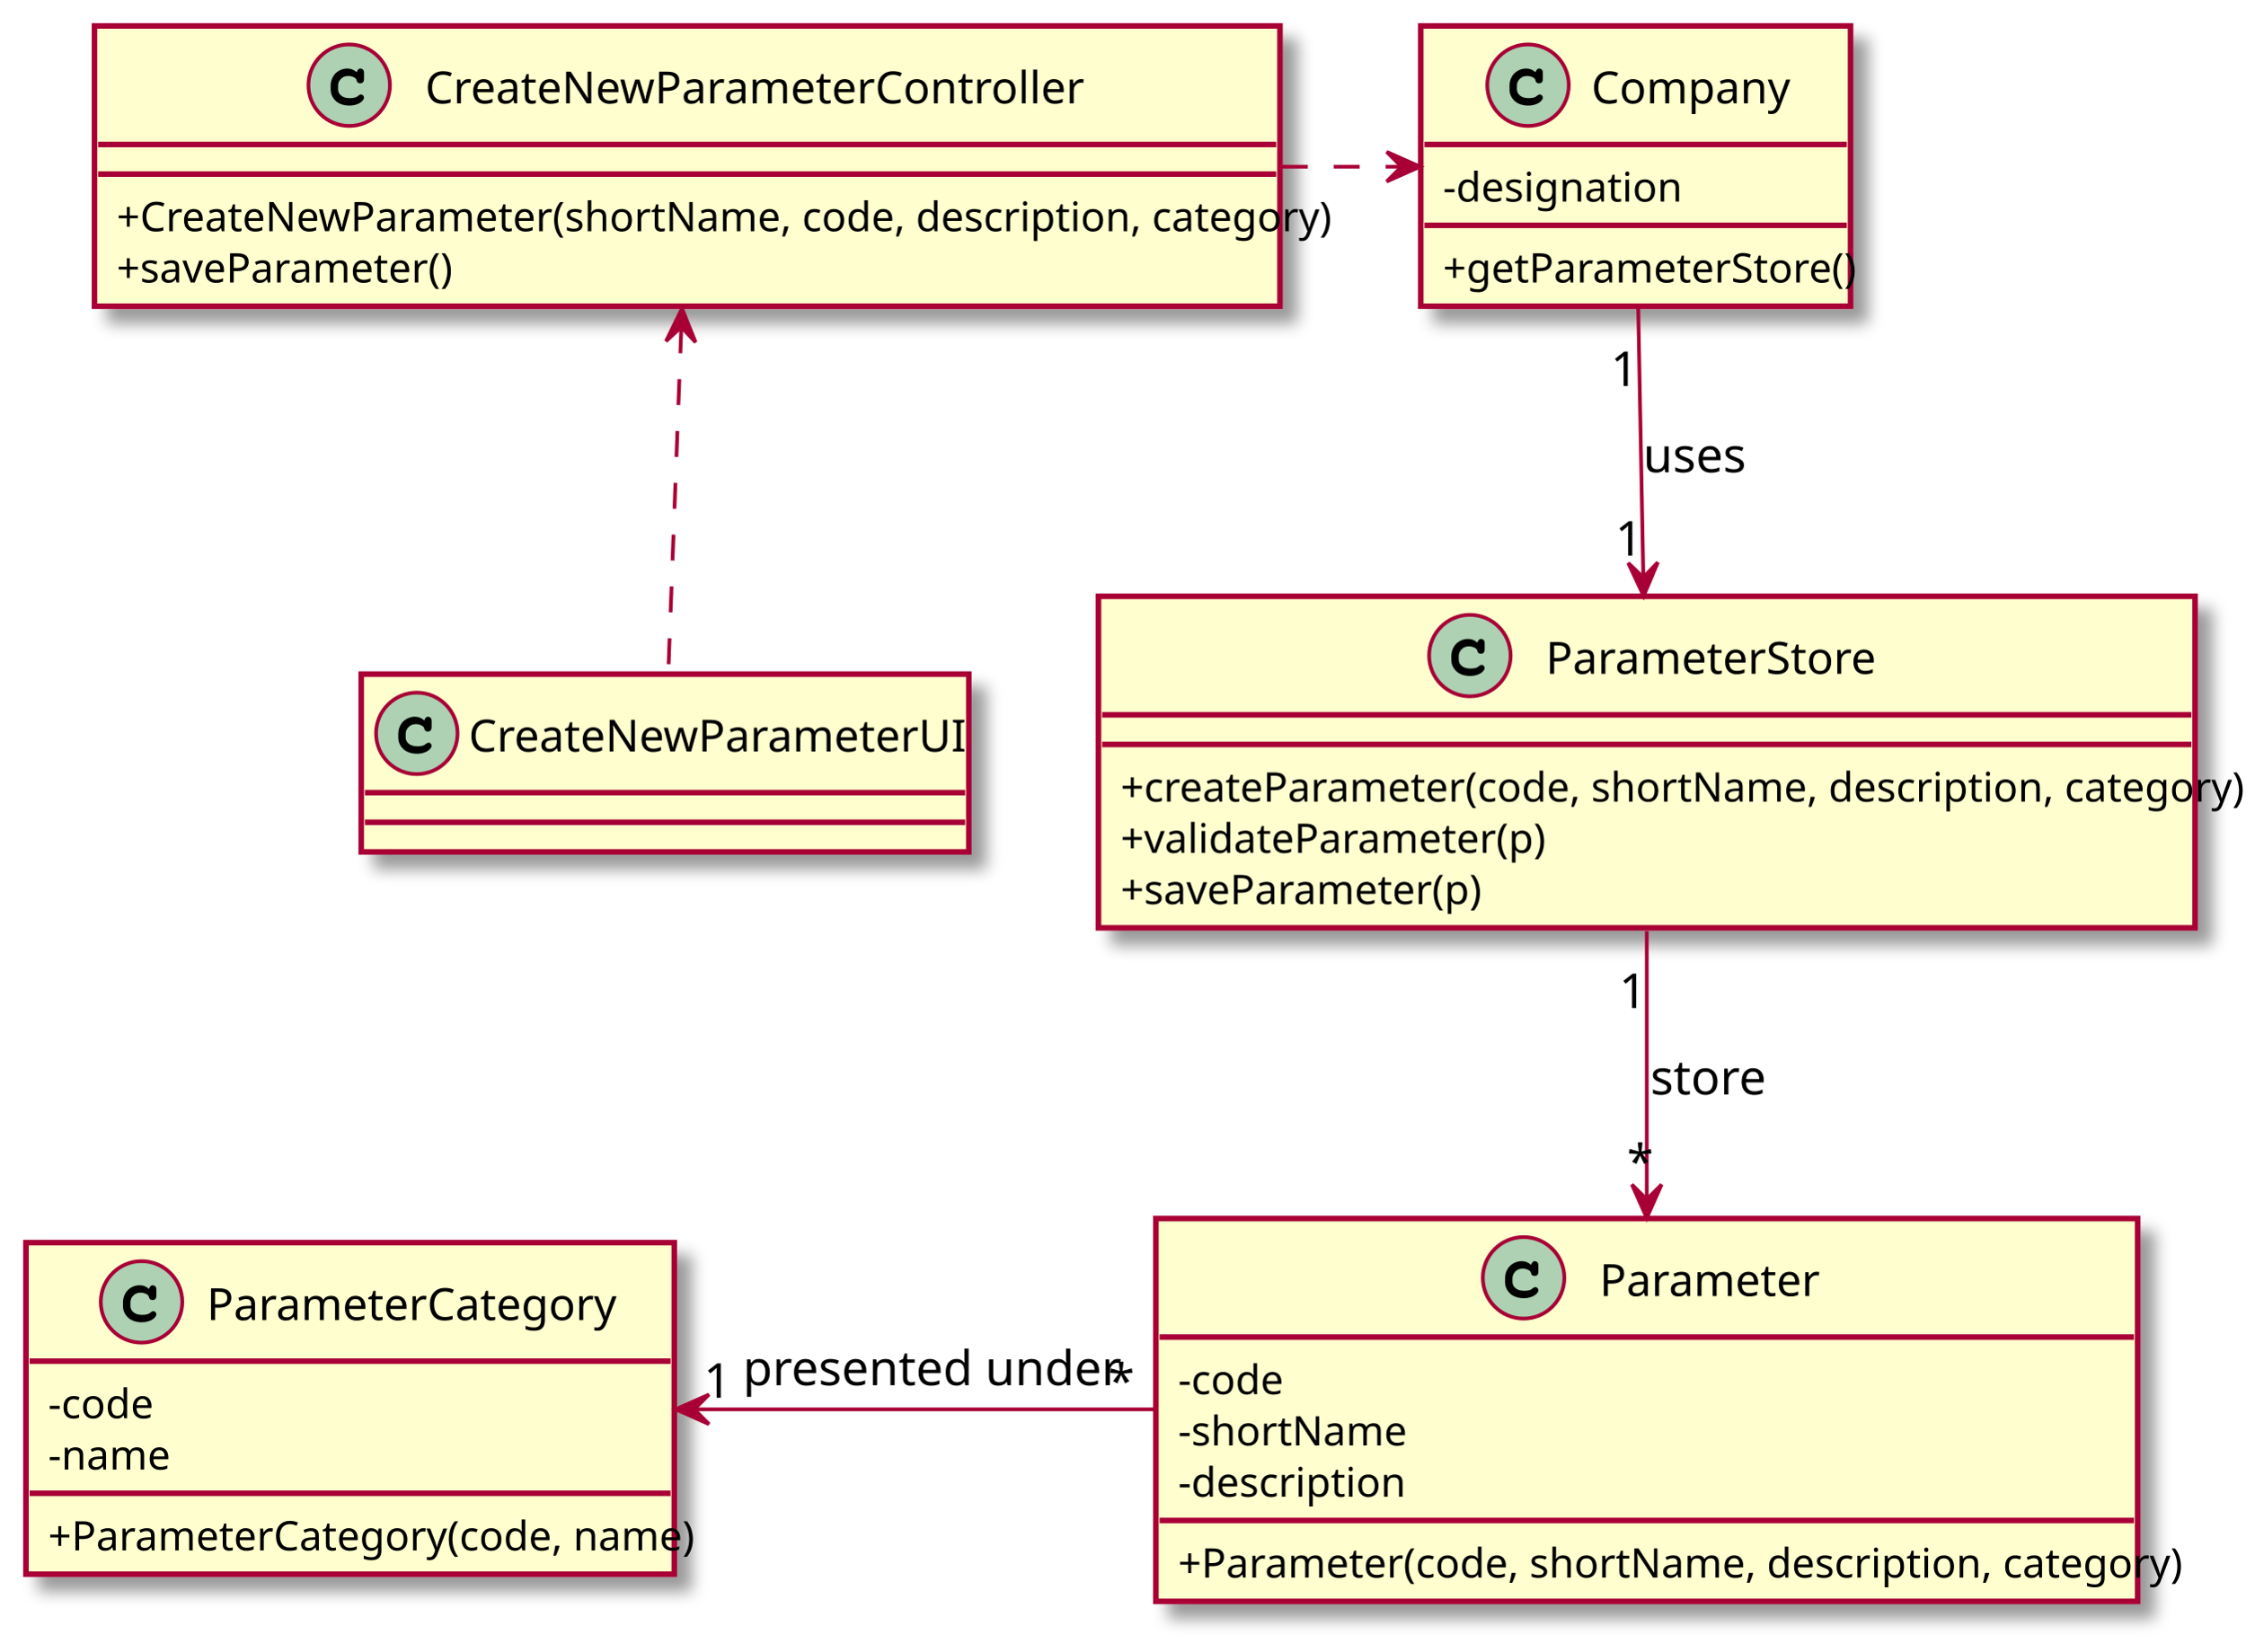
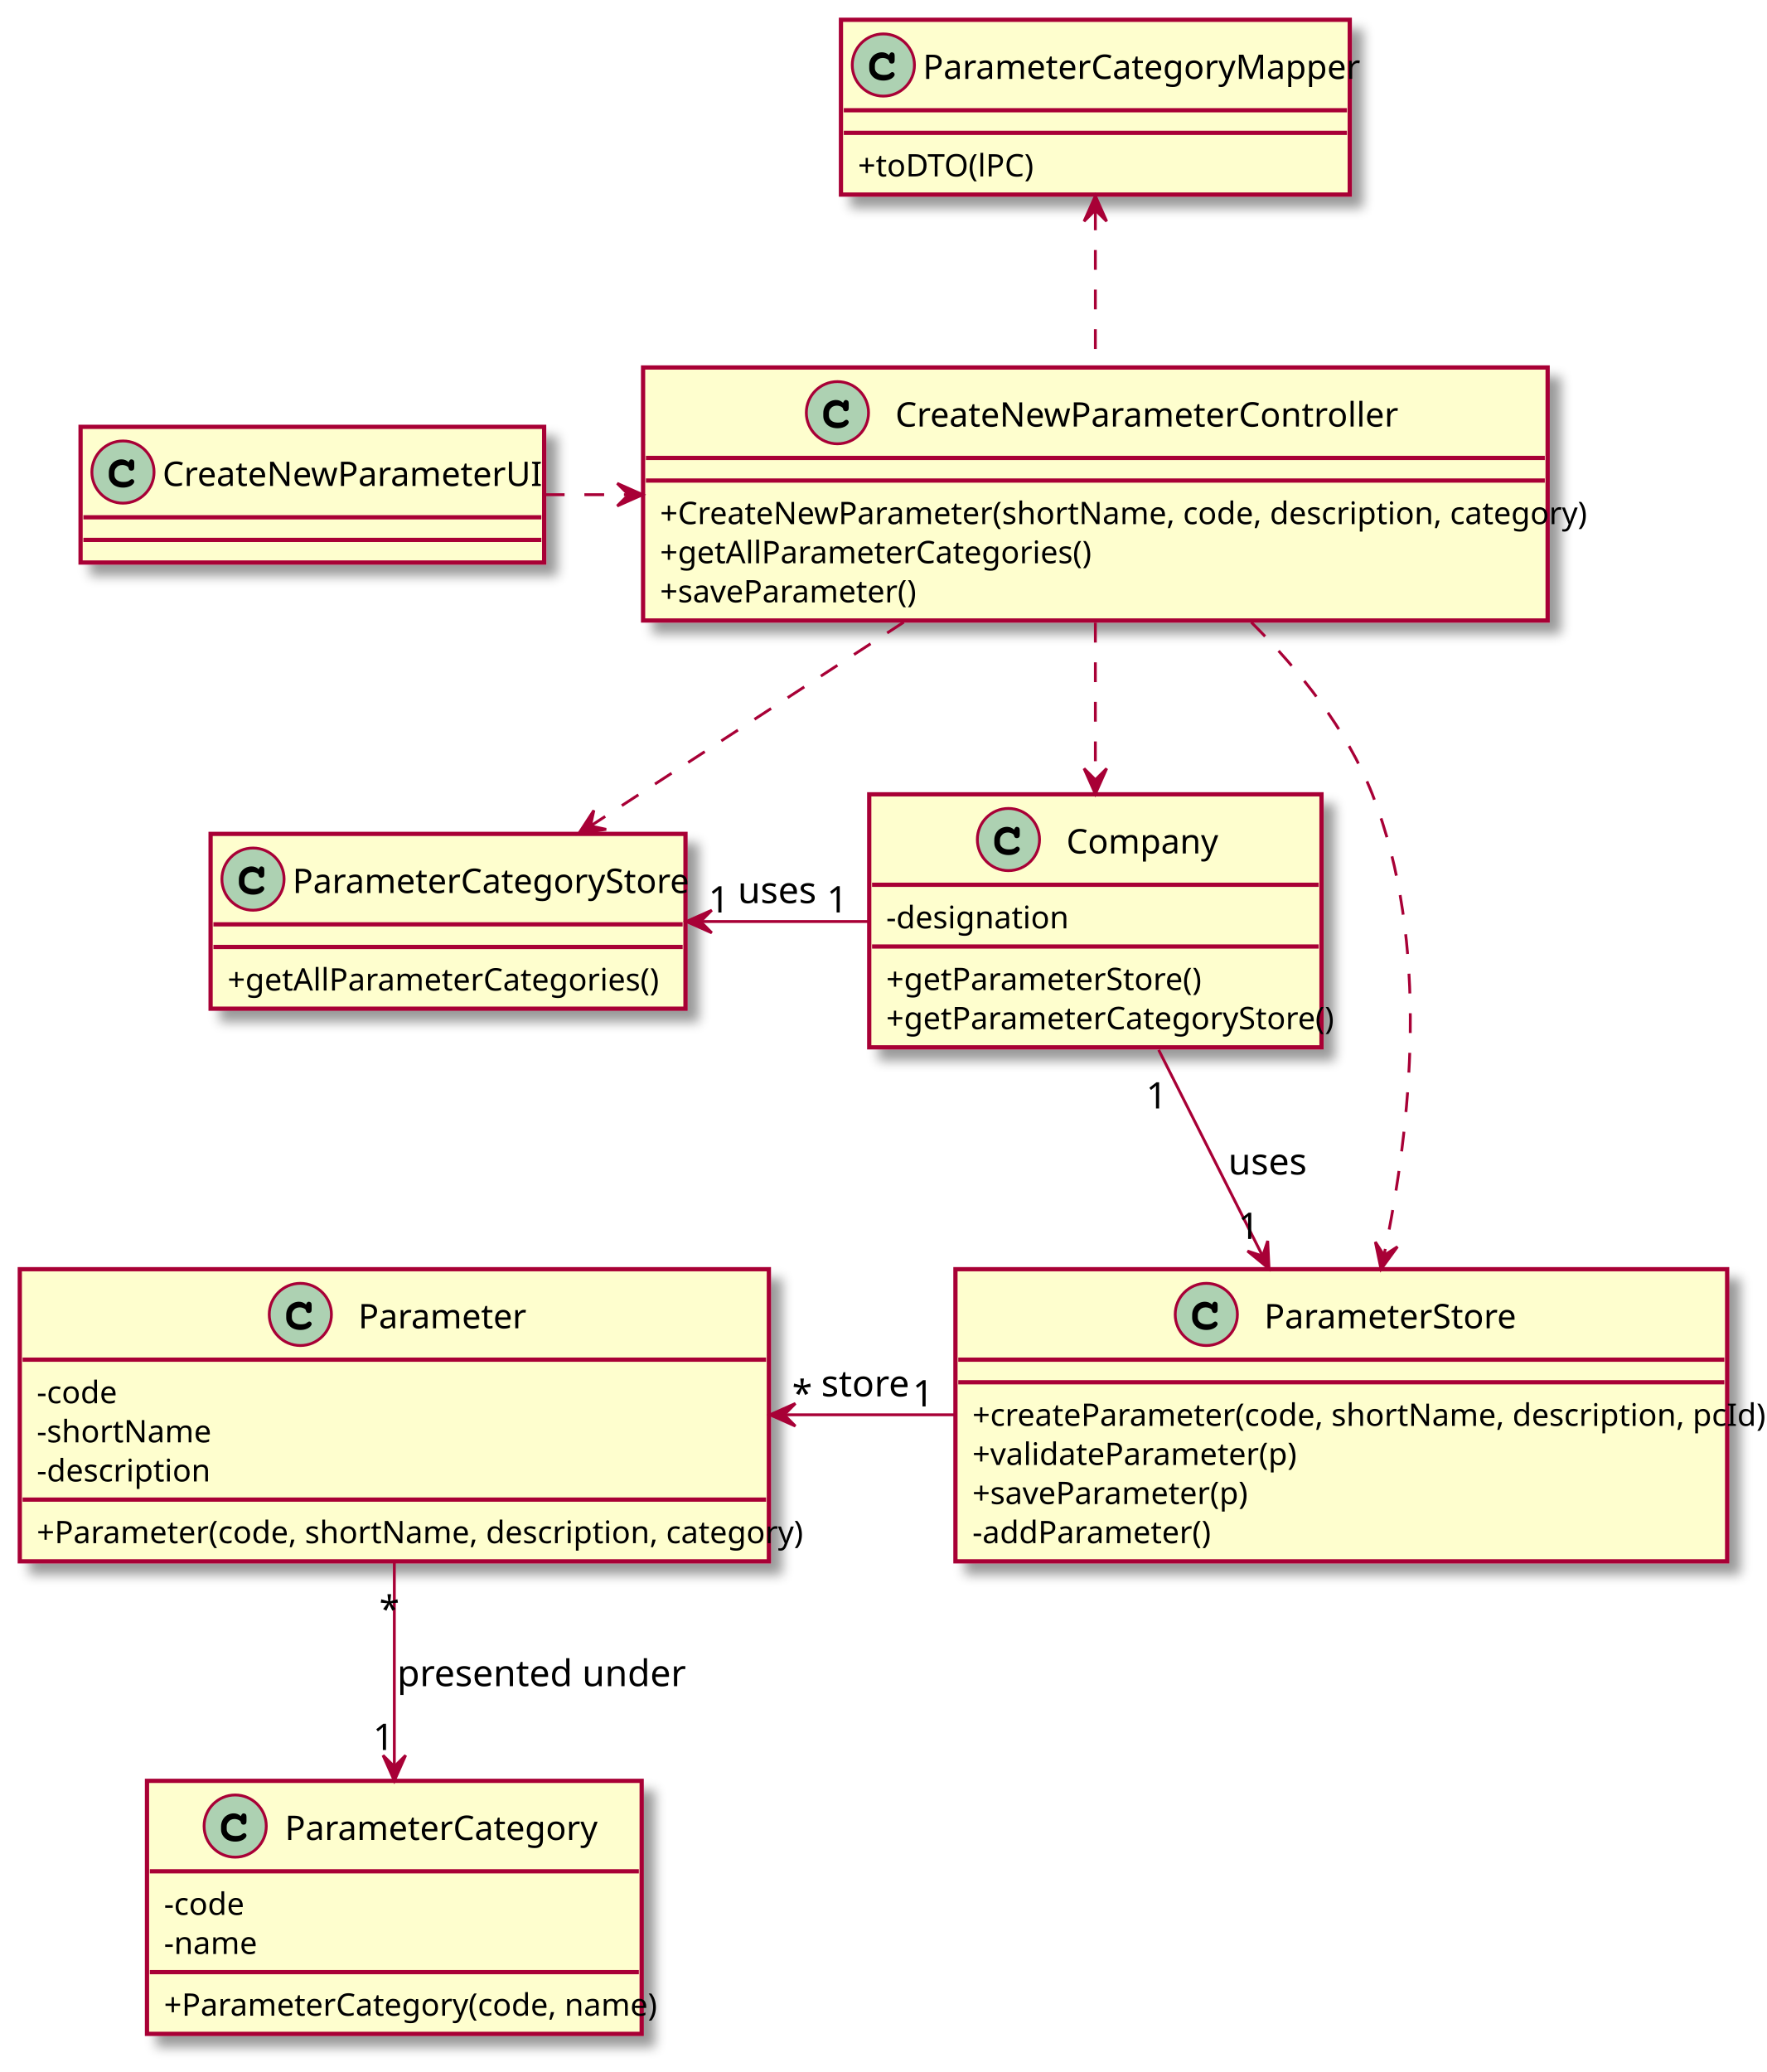
- <svg xmlns="http://www.w3.org/2000/svg" contentScriptType="application/ecmascript" contentStyleType="text/css" height="446px" preserveAspectRatio="none" style="width:606px;height:446px;" version="1.1" viewBox="0 0 606 446" width="606px" zoomAndPan="magnify">
+ <svg xmlns="http://www.w3.org/2000/svg" contentScriptType="application/ecmascript" contentStyleType="text/css" height="733px" preserveAspectRatio="none" style="width:625px;height:733px;" version="1.1" viewBox="0 0 625 733" width="625px" zoomAndPan="magnify">
  <defs>
-     <filter height="300%" id="f13oz19va8v4so" width="300%" x="-1" y="-1">
+     <filter height="300%" id="f19eiujgz22u4q" width="300%" x="-1" y="-1">
      <feGaussianBlur result="blurOut" stdDeviation="2.0" />
      <feColorMatrix in="blurOut" result="blurOut2" type="matrix" values="0 0 0 0 0 0 0 0 0 0 0 0 0 0 0 0 0 0 .4 0" />
      <feOffset dx="4.0" dy="4.0" in="blurOut2" result="blurOut3" />
      <feBlend in="SourceGraphic" in2="blurOut3" mode="normal" />
    </filter>
  </defs>
  <g>
-     <rect codeLine="3" fill="#FEFECE" filter="url(#f13oz19va8v4so)" height="48" id="CreateNewParameterUI" style="stroke:#A80036;stroke-width:1.5;" width="164" x="97.5" y="182" />
-     <ellipse cx="112.5" cy="198" fill="#ADD1B2" rx="11" ry="11" style="stroke:#A80036;stroke-width:1.0;" />
-     <path d="M114.5,194.5 Q114.703,194 114.938,193.75 Q115.172,193.5 115.438,193.5 Q115.906,193.5 116.203,193.781 Q116.5,194.062 116.5,194.719 L116.5,196.281 Q116.5,196.938 116.219,197.219 Q115.938,197.5 115.5,197.5 Q115.109,197.5 114.859,197.328 Q114.609,197.156 114.5,196.703 Q114.453,196.391 114.281,196.219 Q113.969,195.891 113.406,195.703 Q112.844,195.5 112.281,195.5 Q111.578,195.5 110.984,195.781 Q110.406,196.062 109.953,196.688 Q109.5,197.312 109.5,198.172 L109.5,199.094 Q109.5,200.125 110.344,200.812 Q111.188,201.5 112.688,201.5 Q113.578,201.5 114.203,201.297 Q114.562,201.188 114.969,200.828 Q115.234,200.625 115.375,200.562 Q115.516,200.5 115.688,200.5 Q116.016,200.5 116.25,200.766 Q116.5,201.016 116.5,201.375 Q116.5,201.719 116.156,202.125 Q115.656,202.719 114.859,203.047 Q113.812,203.5 112.531,203.5 Q111.031,203.5 109.828,202.906 Q108.859,202.438 108.172,201.422 Q107.5,200.406 107.5,199.203 L107.5,198.109 Q107.5,196.859 108.094,195.766 Q108.703,194.672 109.75,194.094 Q110.812,193.5 112,193.5 Q112.719,193.5 113.344,193.75 Q113.969,194 114.5,194.5 Z " fill="#000000" />
-     <text fill="#000000" font-family="sans-serif" font-size="12" lengthAdjust="spacing" textLength="132" x="126.5" y="202.91">CreateNewParameterUI</text>
-     <line style="stroke:#A80036;stroke-width:1.5;" x1="98.5" x2="260.5" y1="214" y2="214" />
-     <line style="stroke:#A80036;stroke-width:1.5;" x1="98.5" x2="260.5" y1="222" y2="222" />
-     <rect codeLine="6" fill="#FEFECE" filter="url(#f13oz19va8v4so)" height="75.672" id="CreateNewParameterController" style="stroke:#A80036;stroke-width:1.5;" width="320" x="25.5" y="7" />
-     <ellipse cx="94.25" cy="23" fill="#ADD1B2" rx="11" ry="11" style="stroke:#A80036;stroke-width:1.0;" />
-     <path d="M96.25,19.5 Q96.453,19 96.688,18.75 Q96.922,18.5 97.188,18.5 Q97.656,18.5 97.953,18.781 Q98.25,19.062 98.25,19.719 L98.25,21.281 Q98.25,21.938 97.969,22.219 Q97.688,22.5 97.25,22.5 Q96.859,22.5 96.609,22.328 Q96.359,22.156 96.25,21.703 Q96.203,21.391 96.031,21.219 Q95.719,20.891 95.156,20.703 Q94.594,20.5 94.031,20.5 Q93.328,20.5 92.734,20.781 Q92.156,21.062 91.703,21.688 Q91.25,22.312 91.25,23.172 L91.25,24.094 Q91.25,25.125 92.094,25.812 Q92.938,26.5 94.438,26.5 Q95.328,26.5 95.953,26.297 Q96.312,26.188 96.719,25.828 Q96.984,25.625 97.125,25.562 Q97.266,25.5 97.438,25.5 Q97.766,25.5 98,25.766 Q98.25,26.016 98.25,26.375 Q98.25,26.719 97.906,27.125 Q97.406,27.719 96.609,28.047 Q95.562,28.5 94.281,28.5 Q92.781,28.5 91.578,27.906 Q90.609,27.438 89.922,26.422 Q89.25,25.406 89.25,24.203 L89.25,23.109 Q89.25,21.859 89.844,20.766 Q90.453,19.672 91.5,19.094 Q92.562,18.5 93.75,18.5 Q94.469,18.5 95.094,18.75 Q95.719,19 96.25,19.5 Z " fill="#000000" />
-     <text fill="#000000" font-family="sans-serif" font-size="12" lengthAdjust="spacing" textLength="174" x="114.75" y="27.91">CreateNewParameterController</text>
-     <line style="stroke:#A80036;stroke-width:1.5;" x1="26.5" x2="344.5" y1="39" y2="39" />
-     <line style="stroke:#A80036;stroke-width:1.5;" x1="26.5" x2="344.5" y1="47" y2="47" />
-     <text fill="#000000" font-family="sans-serif" font-size="11" lengthAdjust="spacing" textLength="308" x="31.5" y="62.419">+CreateNewParameter(shortName, code, description, category)</text>
-     <text fill="#000000" font-family="sans-serif" font-size="11" lengthAdjust="spacing" textLength="87" x="31.5" y="76.255">+saveParameter()</text>
-     <rect codeLine="11" fill="#FEFECE" filter="url(#f13oz19va8v4so)" height="75.672" id="Company" style="stroke:#A80036;stroke-width:1.5;" width="116" x="383.5" y="7" />
-     <ellipse cx="412.45" cy="23" fill="#ADD1B2" rx="11" ry="11" style="stroke:#A80036;stroke-width:1.0;" />
-     <path d="M414.45,19.5 Q414.653,19 414.887,18.75 Q415.122,18.5 415.387,18.5 Q415.856,18.5 416.153,18.781 Q416.45,19.062 416.45,19.719 L416.45,21.281 Q416.45,21.938 416.169,22.219 Q415.887,22.5 415.45,22.5 Q415.059,22.5 414.809,22.328 Q414.559,22.156 414.45,21.703 Q414.403,21.391 414.231,21.219 Q413.919,20.891 413.356,20.703 Q412.794,20.5 412.231,20.5 Q411.528,20.5 410.934,20.781 Q410.356,21.062 409.903,21.688 Q409.45,22.312 409.45,23.172 L409.45,24.094 Q409.45,25.125 410.294,25.812 Q411.137,26.5 412.637,26.5 Q413.528,26.5 414.153,26.297 Q414.512,26.188 414.919,25.828 Q415.184,25.625 415.325,25.562 Q415.466,25.5 415.637,25.5 Q415.966,25.5 416.2,25.766 Q416.45,26.016 416.45,26.375 Q416.45,26.719 416.106,27.125 Q415.606,27.719 414.809,28.047 Q413.762,28.5 412.481,28.5 Q410.981,28.5 409.778,27.906 Q408.809,27.438 408.122,26.422 Q407.45,25.406 407.45,24.203 L407.45,23.109 Q407.45,21.859 408.044,20.766 Q408.653,19.672 409.7,19.094 Q410.762,18.5 411.95,18.5 Q412.669,18.5 413.294,18.75 Q413.919,19 414.45,19.5 Z " fill="#000000" />
-     <text fill="#000000" font-family="sans-serif" font-size="12" lengthAdjust="spacing" textLength="53" x="429.55" y="27.91">Company</text>
-     <line style="stroke:#A80036;stroke-width:1.5;" x1="384.5" x2="498.5" y1="39" y2="39" />
-     <text fill="#000000" font-family="sans-serif" font-size="11" lengthAdjust="spacing" textLength="59" x="389.5" y="54.419">-designation</text>
-     <line style="stroke:#A80036;stroke-width:1.5;" x1="384.5" x2="498.5" y1="60.836" y2="60.836" />
-     <text fill="#000000" font-family="sans-serif" font-size="11" lengthAdjust="spacing" textLength="104" x="389.5" y="76.255">+getParameterStore()</text>
-     <rect codeLine="16" fill="#FEFECE" filter="url(#f13oz19va8v4so)" height="103.344" id="Parameter" style="stroke:#A80036;stroke-width:1.5;" width="265" x="312" y="329" />
-     <ellipse cx="411.25" cy="345" fill="#ADD1B2" rx="11" ry="11" style="stroke:#A80036;stroke-width:1.0;" />
-     <path d="M413.25,341.5 Q413.453,341 413.688,340.75 Q413.922,340.5 414.188,340.5 Q414.656,340.5 414.953,340.781 Q415.25,341.062 415.25,341.719 L415.25,343.281 Q415.25,343.938 414.969,344.219 Q414.688,344.5 414.25,344.5 Q413.859,344.5 413.609,344.328 Q413.359,344.156 413.25,343.703 Q413.203,343.391 413.031,343.219 Q412.719,342.891 412.156,342.703 Q411.594,342.5 411.031,342.5 Q410.328,342.5 409.734,342.781 Q409.156,343.062 408.703,343.688 Q408.25,344.312 408.25,345.172 L408.25,346.094 Q408.25,347.125 409.094,347.812 Q409.938,348.5 411.438,348.5 Q412.328,348.5 412.953,348.297 Q413.312,348.188 413.719,347.828 Q413.984,347.625 414.125,347.562 Q414.266,347.5 414.438,347.5 Q414.766,347.5 415,347.766 Q415.25,348.016 415.25,348.375 Q415.25,348.719 414.906,349.125 Q414.406,349.719 413.609,350.047 Q412.562,350.5 411.281,350.5 Q409.781,350.5 408.578,349.906 Q407.609,349.438 406.922,348.422 Q406.25,347.406 406.25,346.203 L406.25,345.109 Q406.25,343.859 406.844,342.766 Q407.453,341.672 408.5,341.094 Q409.562,340.5 410.75,340.5 Q411.469,340.5 412.094,340.75 Q412.719,341 413.25,341.5 Z " fill="#000000" />
-     <text fill="#000000" font-family="sans-serif" font-size="12" lengthAdjust="spacing" textLength="58" x="431.75" y="349.91">Parameter</text>
-     <line style="stroke:#A80036;stroke-width:1.5;" x1="313" x2="576" y1="361" y2="361" />
-     <text fill="#000000" font-family="sans-serif" font-size="11" lengthAdjust="spacing" textLength="28" x="318" y="376.419">-code</text>
-     <text fill="#000000" font-family="sans-serif" font-size="11" lengthAdjust="spacing" textLength="56" x="318" y="390.255">-shortName</text>
-     <text fill="#000000" font-family="sans-serif" font-size="11" lengthAdjust="spacing" textLength="57" x="318" y="404.091">-description</text>
-     <line style="stroke:#A80036;stroke-width:1.5;" x1="313" x2="576" y1="410.508" y2="410.508" />
-     <text fill="#000000" font-family="sans-serif" font-size="11" lengthAdjust="spacing" textLength="253" x="318" y="425.927">+Parameter(code, shortName, description, category)</text>
-     <rect codeLine="23" fill="#FEFECE" filter="url(#f13oz19va8v4so)" height="89.508" id="ParameterStore" style="stroke:#A80036;stroke-width:1.5;" width="296" x="296.5" y="161" />
-     <ellipse cx="396.75" cy="177" fill="#ADD1B2" rx="11" ry="11" style="stroke:#A80036;stroke-width:1.0;" />
-     <path d="M398.75,173.5 Q398.953,173 399.188,172.75 Q399.422,172.5 399.688,172.5 Q400.156,172.5 400.453,172.781 Q400.75,173.062 400.75,173.719 L400.75,175.281 Q400.75,175.938 400.469,176.219 Q400.188,176.5 399.75,176.5 Q399.359,176.5 399.109,176.328 Q398.859,176.156 398.75,175.703 Q398.703,175.391 398.531,175.219 Q398.219,174.891 397.656,174.703 Q397.094,174.5 396.531,174.5 Q395.828,174.5 395.234,174.781 Q394.656,175.062 394.203,175.688 Q393.75,176.312 393.75,177.172 L393.75,178.094 Q393.75,179.125 394.594,179.812 Q395.438,180.5 396.938,180.5 Q397.828,180.5 398.453,180.297 Q398.812,180.188 399.219,179.828 Q399.484,179.625 399.625,179.562 Q399.766,179.5 399.938,179.5 Q400.266,179.5 400.5,179.766 Q400.75,180.016 400.75,180.375 Q400.75,180.719 400.406,181.125 Q399.906,181.719 399.109,182.047 Q398.062,182.5 396.781,182.5 Q395.281,182.5 394.078,181.906 Q393.109,181.438 392.422,180.422 Q391.75,179.406 391.75,178.203 L391.75,177.109 Q391.75,175.859 392.344,174.766 Q392.953,173.672 394,173.094 Q395.062,172.5 396.25,172.5 Q396.969,172.5 397.594,172.75 Q398.219,173 398.75,173.5 Z " fill="#000000" />
-     <text fill="#000000" font-family="sans-serif" font-size="12" lengthAdjust="spacing" textLength="87" x="417.25" y="181.91">ParameterStore</text>
-     <line style="stroke:#A80036;stroke-width:1.5;" x1="297.5" x2="591.5" y1="193" y2="193" />
-     <line style="stroke:#A80036;stroke-width:1.5;" x1="297.5" x2="591.5" y1="201" y2="201" />
-     <text fill="#000000" font-family="sans-serif" font-size="11" lengthAdjust="spacing" textLength="284" x="302.5" y="216.419">+createParameter(code, shortName, description, category)</text>
-     <text fill="#000000" font-family="sans-serif" font-size="11" lengthAdjust="spacing" textLength="106" x="302.5" y="230.255">+validateParameter(p)</text>
-     <text fill="#000000" font-family="sans-serif" font-size="11" lengthAdjust="spacing" textLength="93" x="302.5" y="244.091">+saveParameter(p)</text>
-     <rect codeLine="29" fill="#FEFECE" filter="url(#f13oz19va8v4so)" height="89.508" id="ParameterCategory" style="stroke:#A80036;stroke-width:1.5;" width="175" x="7" y="335.5" />
-     <ellipse cx="38.2" cy="351.5" fill="#ADD1B2" rx="11" ry="11" style="stroke:#A80036;stroke-width:1.0;" />
-     <path d="M40.2,348 Q40.403,347.5 40.638,347.25 Q40.872,347 41.138,347 Q41.606,347 41.903,347.281 Q42.2,347.562 42.2,348.219 L42.2,349.781 Q42.2,350.438 41.919,350.719 Q41.638,351 41.2,351 Q40.809,351 40.559,350.828 Q40.309,350.656 40.2,350.203 Q40.153,349.891 39.981,349.719 Q39.669,349.391 39.106,349.203 Q38.544,349 37.981,349 Q37.278,349 36.684,349.281 Q36.106,349.562 35.653,350.188 Q35.2,350.812 35.2,351.672 L35.2,352.594 Q35.2,353.625 36.044,354.312 Q36.888,355 38.388,355 Q39.278,355 39.903,354.797 Q40.263,354.688 40.669,354.328 Q40.934,354.125 41.075,354.062 Q41.216,354 41.388,354 Q41.716,354 41.95,354.266 Q42.2,354.516 42.2,354.875 Q42.2,355.219 41.856,355.625 Q41.356,356.219 40.559,356.547 Q39.513,357 38.231,357 Q36.731,357 35.528,356.406 Q34.559,355.938 33.872,354.922 Q33.2,353.906 33.2,352.703 L33.2,351.609 Q33.2,350.359 33.794,349.266 Q34.403,348.172 35.45,347.594 Q36.513,347 37.7,347 Q38.419,347 39.044,347.25 Q39.669,347.5 40.2,348 Z " fill="#000000" />
-     <text fill="#000000" font-family="sans-serif" font-size="12" lengthAdjust="spacing" textLength="107" x="55.8" y="356.41">ParameterCategory</text>
-     <line style="stroke:#A80036;stroke-width:1.5;" x1="8" x2="181" y1="367.5" y2="367.5" />
-     <text fill="#000000" font-family="sans-serif" font-size="11" lengthAdjust="spacing" textLength="28" x="13" y="382.919">-code</text>
-     <text fill="#000000" font-family="sans-serif" font-size="11" lengthAdjust="spacing" textLength="30" x="13" y="396.755">-name</text>
-     <line style="stroke:#A80036;stroke-width:1.5;" x1="8" x2="181" y1="403.172" y2="403.172" />
-     <text fill="#000000" font-family="sans-serif" font-size="11" lengthAdjust="spacing" textLength="163" x="13" y="418.591">+ParameterCategory(code, name)</text>
-     <path codeLine="35" d="M183.9,88.38 C182.77,118.31 181.3,157.3 180.38,181.74 " fill="none" id="CreateNewParameterController-backto-CreateNewParameterUI" style="stroke:#A80036;stroke-width:1.0;stroke-dasharray:7.0,7.0;" />
-     <polygon fill="#A80036" points="184.09,83.28,179.758,92.125,183.904,88.276,187.752,92.423,184.09,83.28" style="stroke:#A80036;stroke-width:1.0;" />
-     <path codeLine="36" d="M346,45 C356.69,45 367.37,45 378.06,45 " fill="none" id="CreateNewParameterController-to-Company" style="stroke:#A80036;stroke-width:1.0;stroke-dasharray:7.0,7.0;" />
-     <polygon fill="#A80036" points="383.3,45,374.3,41,378.3,45,374.3,49,383.3,45" style="stroke:#A80036;stroke-width:1.0;" />
-     <path codeLine="37" d="M442.2,83.28 C442.61,104.87 443.13,132.31 443.57,155.67 " fill="none" id="Company-to-ParameterStore" style="stroke:#A80036;stroke-width:1.0;" />
-     <polygon fill="#A80036" points="443.67,160.9,447.489,151.822,443.57,155.901,439.491,151.982,443.67,160.9" style="stroke:#A80036;stroke-width:1.0;" />
-     <text fill="#000000" font-family="sans-serif" font-size="13" lengthAdjust="spacing" textLength="28" x="443.5" y="127.495">uses</text>
-     <text fill="#000000" font-family="sans-serif" font-size="13" lengthAdjust="spacing" textLength="7" x="434.754" y="104.205">1</text>
-     <text fill="#000000" font-family="sans-serif" font-size="13" lengthAdjust="spacing" textLength="7" x="435.98" y="150">1</text>
-     <path codeLine="38" d="M444.5,251.42 C444.5,273.42 444.5,300.2 444.5,323.58 " fill="none" id="ParameterStore-to-Parameter" style="stroke:#A80036;stroke-width:1.0;" />
-     <polygon fill="#A80036" points="444.5,328.82,448.5,319.82,444.5,323.82,440.5,319.82,444.5,328.82" style="stroke:#A80036;stroke-width:1.0;" />
-     <text fill="#000000" font-family="sans-serif" font-size="13" lengthAdjust="spacing" textLength="29" x="445.5" y="295.495">store</text>
-     <text fill="#000000" font-family="sans-serif" font-size="13" lengthAdjust="spacing" textLength="7" x="437.03" y="272.15">1</text>
-     <text fill="#000000" font-family="sans-serif" font-size="13" lengthAdjust="spacing" textLength="5" x="439.164" y="318.296">*</text>
-     <path codeLine="39" d="M187.46,380.5 C225.58,380.5 270.42,380.5 311.88,380.5 " fill="none" id="ParameterCategory-backto-Parameter" style="stroke:#A80036;stroke-width:1.0;" />
-     <polygon fill="#A80036" points="182.37,380.5,191.37,384.5,187.37,380.5,191.37,376.5,182.37,380.5" style="stroke:#A80036;stroke-width:1.0;" />
-     <text fill="#000000" font-family="sans-serif" font-size="13" lengthAdjust="spacing" textLength="93" x="200.5" y="373.995">presented under</text>
-     <text fill="#000000" font-family="sans-serif" font-size="13" lengthAdjust="spacing" textLength="7" x="189.937" y="377.368">1</text>
-     <text fill="#000000" font-family="sans-serif" font-size="13" lengthAdjust="spacing" textLength="5" x="299.068" y="377.533">*</text>
+     <rect codeLine="3" fill="#FEFECE" filter="url(#f19eiujgz22u4q)" height="48" id="CreateNewParameterUI" style="stroke:#A80036;stroke-width:1.5;" width="164" x="28.5" y="151" />
+     <ellipse cx="43.5" cy="167" fill="#ADD1B2" rx="11" ry="11" style="stroke:#A80036;stroke-width:1.0;" />
+     <path d="M45.5,163.5 Q45.703,163 45.938,162.75 Q46.172,162.5 46.438,162.5 Q46.906,162.5 47.203,162.781 Q47.5,163.062 47.5,163.719 L47.5,165.281 Q47.5,165.938 47.219,166.219 Q46.938,166.5 46.5,166.5 Q46.109,166.5 45.859,166.328 Q45.609,166.156 45.5,165.703 Q45.453,165.391 45.281,165.219 Q44.969,164.891 44.406,164.703 Q43.844,164.5 43.281,164.5 Q42.578,164.5 41.984,164.781 Q41.406,165.062 40.953,165.688 Q40.5,166.312 40.5,167.172 L40.5,168.094 Q40.5,169.125 41.344,169.812 Q42.188,170.5 43.688,170.5 Q44.578,170.5 45.203,170.297 Q45.562,170.188 45.969,169.828 Q46.234,169.625 46.375,169.562 Q46.516,169.5 46.688,169.5 Q47.016,169.5 47.25,169.766 Q47.5,170.016 47.5,170.375 Q47.5,170.719 47.156,171.125 Q46.656,171.719 45.859,172.047 Q44.812,172.5 43.531,172.5 Q42.031,172.5 40.828,171.906 Q39.859,171.438 39.172,170.422 Q38.5,169.406 38.5,168.203 L38.5,167.109 Q38.5,165.859 39.094,164.766 Q39.703,163.672 40.75,163.094 Q41.812,162.5 43,162.5 Q43.719,162.5 44.344,162.75 Q44.969,163 45.5,163.5 Z " fill="#000000" />
+     <text fill="#000000" font-family="sans-serif" font-size="12" lengthAdjust="spacing" textLength="132" x="57.5" y="171.91">CreateNewParameterUI</text>
+     <line style="stroke:#A80036;stroke-width:1.5;" x1="29.5" x2="191.5" y1="183" y2="183" />
+     <line style="stroke:#A80036;stroke-width:1.5;" x1="29.5" x2="191.5" y1="191" y2="191" />
+     <rect codeLine="6" fill="#FEFECE" filter="url(#f19eiujgz22u4q)" height="89.508" id="CreateNewParameterController" style="stroke:#A80036;stroke-width:1.5;" width="320" x="227.5" y="130" />
+     <ellipse cx="296.25" cy="146" fill="#ADD1B2" rx="11" ry="11" style="stroke:#A80036;stroke-width:1.0;" />
+     <path d="M298.25,142.5 Q298.453,142 298.688,141.75 Q298.922,141.5 299.188,141.5 Q299.656,141.5 299.953,141.781 Q300.25,142.062 300.25,142.719 L300.25,144.281 Q300.25,144.938 299.969,145.219 Q299.688,145.5 299.25,145.5 Q298.859,145.5 298.609,145.328 Q298.359,145.156 298.25,144.703 Q298.203,144.391 298.031,144.219 Q297.719,143.891 297.156,143.703 Q296.594,143.5 296.031,143.5 Q295.328,143.5 294.734,143.781 Q294.156,144.062 293.703,144.688 Q293.25,145.312 293.25,146.172 L293.25,147.094 Q293.25,148.125 294.094,148.812 Q294.938,149.5 296.438,149.5 Q297.328,149.5 297.953,149.297 Q298.312,149.188 298.719,148.828 Q298.984,148.625 299.125,148.562 Q299.266,148.5 299.438,148.5 Q299.766,148.5 300,148.766 Q300.25,149.016 300.25,149.375 Q300.25,149.719 299.906,150.125 Q299.406,150.719 298.609,151.047 Q297.562,151.5 296.281,151.5 Q294.781,151.5 293.578,150.906 Q292.609,150.438 291.922,149.422 Q291.25,148.406 291.25,147.203 L291.25,146.109 Q291.25,144.859 291.844,143.766 Q292.453,142.672 293.5,142.094 Q294.562,141.5 295.75,141.5 Q296.469,141.5 297.094,141.75 Q297.719,142 298.25,142.5 Z " fill="#000000" />
+     <text fill="#000000" font-family="sans-serif" font-size="12" lengthAdjust="spacing" textLength="174" x="316.75" y="150.91">CreateNewParameterController</text>
+     <line style="stroke:#A80036;stroke-width:1.5;" x1="228.5" x2="546.5" y1="162" y2="162" />
+     <line style="stroke:#A80036;stroke-width:1.5;" x1="228.5" x2="546.5" y1="170" y2="170" />
+     <text fill="#000000" font-family="sans-serif" font-size="11" lengthAdjust="spacing" textLength="308" x="233.5" y="185.419">+CreateNewParameter(shortName, code, description, category)</text>
+     <text fill="#000000" font-family="sans-serif" font-size="11" lengthAdjust="spacing" textLength="142" x="233.5" y="199.255">+getAllParameterCategories()</text>
+     <text fill="#000000" font-family="sans-serif" font-size="11" lengthAdjust="spacing" textLength="87" x="233.5" y="213.091">+saveParameter()</text>
+     <rect codeLine="12" fill="#FEFECE" filter="url(#f19eiujgz22u4q)" height="89.508" id="Company" style="stroke:#A80036;stroke-width:1.5;" width="160" x="307.5" y="281" />
+     <ellipse cx="356.75" cy="297" fill="#ADD1B2" rx="11" ry="11" style="stroke:#A80036;stroke-width:1.0;" />
+     <path d="M358.75,293.5 Q358.953,293 359.188,292.75 Q359.422,292.5 359.688,292.5 Q360.156,292.5 360.453,292.781 Q360.75,293.062 360.75,293.719 L360.75,295.281 Q360.75,295.938 360.469,296.219 Q360.188,296.5 359.75,296.5 Q359.359,296.5 359.109,296.328 Q358.859,296.156 358.75,295.703 Q358.703,295.391 358.531,295.219 Q358.219,294.891 357.656,294.703 Q357.094,294.5 356.531,294.5 Q355.828,294.5 355.234,294.781 Q354.656,295.062 354.203,295.688 Q353.75,296.312 353.75,297.172 L353.75,298.094 Q353.75,299.125 354.594,299.812 Q355.438,300.5 356.938,300.5 Q357.828,300.5 358.453,300.297 Q358.812,300.188 359.219,299.828 Q359.484,299.625 359.625,299.562 Q359.766,299.5 359.938,299.5 Q360.266,299.5 360.5,299.766 Q360.75,300.016 360.75,300.375 Q360.75,300.719 360.406,301.125 Q359.906,301.719 359.109,302.047 Q358.062,302.5 356.781,302.5 Q355.281,302.5 354.078,301.906 Q353.109,301.438 352.422,300.422 Q351.75,299.406 351.75,298.203 L351.75,297.109 Q351.75,295.859 352.344,294.766 Q352.953,293.672 354,293.094 Q355.062,292.5 356.25,292.5 Q356.969,292.5 357.594,292.75 Q358.219,293 358.75,293.5 Z " fill="#000000" />
+     <text fill="#000000" font-family="sans-serif" font-size="12" lengthAdjust="spacing" textLength="53" x="377.25" y="301.91">Company</text>
+     <line style="stroke:#A80036;stroke-width:1.5;" x1="308.5" x2="466.5" y1="313" y2="313" />
+     <text fill="#000000" font-family="sans-serif" font-size="11" lengthAdjust="spacing" textLength="59" x="313.5" y="328.419">-designation</text>
+     <line style="stroke:#A80036;stroke-width:1.5;" x1="308.5" x2="466.5" y1="334.836" y2="334.836" />
+     <text fill="#000000" font-family="sans-serif" font-size="11" lengthAdjust="spacing" textLength="104" x="313.5" y="350.255">+getParameterStore()</text>
+     <text fill="#000000" font-family="sans-serif" font-size="11" lengthAdjust="spacing" textLength="148" x="313.5" y="364.091">+getParameterCategoryStore()</text>
+     <rect codeLine="18" fill="#FEFECE" filter="url(#f19eiujgz22u4q)" height="103.344" id="Parameter" style="stroke:#A80036;stroke-width:1.5;" width="265" x="7" y="449" />
+     <ellipse cx="106.25" cy="465" fill="#ADD1B2" rx="11" ry="11" style="stroke:#A80036;stroke-width:1.0;" />
+     <path d="M108.25,461.5 Q108.453,461 108.688,460.75 Q108.922,460.5 109.188,460.5 Q109.656,460.5 109.953,460.781 Q110.25,461.062 110.25,461.719 L110.25,463.281 Q110.25,463.938 109.969,464.219 Q109.688,464.5 109.25,464.5 Q108.859,464.5 108.609,464.328 Q108.359,464.156 108.25,463.703 Q108.203,463.391 108.031,463.219 Q107.719,462.891 107.156,462.703 Q106.594,462.5 106.031,462.5 Q105.328,462.5 104.734,462.781 Q104.156,463.062 103.703,463.688 Q103.25,464.312 103.25,465.172 L103.25,466.094 Q103.25,467.125 104.094,467.812 Q104.938,468.5 106.438,468.5 Q107.328,468.5 107.953,468.297 Q108.312,468.188 108.719,467.828 Q108.984,467.625 109.125,467.562 Q109.266,467.5 109.438,467.5 Q109.766,467.5 110,467.766 Q110.25,468.016 110.25,468.375 Q110.25,468.719 109.906,469.125 Q109.406,469.719 108.609,470.047 Q107.562,470.5 106.281,470.5 Q104.781,470.5 103.578,469.906 Q102.609,469.438 101.922,468.422 Q101.25,467.406 101.25,466.203 L101.25,465.109 Q101.25,463.859 101.844,462.766 Q102.453,461.672 103.5,461.094 Q104.562,460.5 105.75,460.5 Q106.469,460.5 107.094,460.75 Q107.719,461 108.25,461.5 Z " fill="#000000" />
+     <text fill="#000000" font-family="sans-serif" font-size="12" lengthAdjust="spacing" textLength="58" x="126.75" y="469.91">Parameter</text>
+     <line style="stroke:#A80036;stroke-width:1.5;" x1="8" x2="271" y1="481" y2="481" />
+     <text fill="#000000" font-family="sans-serif" font-size="11" lengthAdjust="spacing" textLength="28" x="13" y="496.419">-code</text>
+     <text fill="#000000" font-family="sans-serif" font-size="11" lengthAdjust="spacing" textLength="56" x="13" y="510.255">-shortName</text>
+     <text fill="#000000" font-family="sans-serif" font-size="11" lengthAdjust="spacing" textLength="57" x="13" y="524.091">-description</text>
+     <line style="stroke:#A80036;stroke-width:1.5;" x1="8" x2="271" y1="530.508" y2="530.508" />
+     <text fill="#000000" font-family="sans-serif" font-size="11" lengthAdjust="spacing" textLength="253" x="13" y="545.927">+Parameter(code, shortName, description, category)</text>
+     <rect codeLine="25" fill="#FEFECE" filter="url(#f19eiujgz22u4q)" height="103.344" id="ParameterStore" style="stroke:#A80036;stroke-width:1.5;" width="273" x="338" y="449" />
+     <ellipse cx="426.75" cy="465" fill="#ADD1B2" rx="11" ry="11" style="stroke:#A80036;stroke-width:1.0;" />
+     <path d="M428.75,461.5 Q428.953,461 429.188,460.75 Q429.422,460.5 429.688,460.5 Q430.156,460.5 430.453,460.781 Q430.75,461.062 430.75,461.719 L430.75,463.281 Q430.75,463.938 430.469,464.219 Q430.188,464.5 429.75,464.5 Q429.359,464.5 429.109,464.328 Q428.859,464.156 428.75,463.703 Q428.703,463.391 428.531,463.219 Q428.219,462.891 427.656,462.703 Q427.094,462.5 426.531,462.5 Q425.828,462.5 425.234,462.781 Q424.656,463.062 424.203,463.688 Q423.75,464.312 423.75,465.172 L423.75,466.094 Q423.75,467.125 424.594,467.812 Q425.438,468.5 426.938,468.5 Q427.828,468.5 428.453,468.297 Q428.812,468.188 429.219,467.828 Q429.484,467.625 429.625,467.562 Q429.766,467.5 429.938,467.5 Q430.266,467.5 430.5,467.766 Q430.75,468.016 430.75,468.375 Q430.75,468.719 430.406,469.125 Q429.906,469.719 429.109,470.047 Q428.062,470.5 426.781,470.5 Q425.281,470.5 424.078,469.906 Q423.109,469.438 422.422,468.422 Q421.75,467.406 421.75,466.203 L421.75,465.109 Q421.75,463.859 422.344,462.766 Q422.953,461.672 424,461.094 Q425.062,460.5 426.25,460.5 Q426.969,460.5 427.594,460.75 Q428.219,461 428.75,461.5 Z " fill="#000000" />
+     <text fill="#000000" font-family="sans-serif" font-size="12" lengthAdjust="spacing" textLength="87" x="447.25" y="469.91">ParameterStore</text>
+     <line style="stroke:#A80036;stroke-width:1.5;" x1="339" x2="610" y1="481" y2="481" />
+     <line style="stroke:#A80036;stroke-width:1.5;" x1="339" x2="610" y1="489" y2="489" />
+     <text fill="#000000" font-family="sans-serif" font-size="11" lengthAdjust="spacing" textLength="261" x="344" y="504.419">+createParameter(code, shortName, description, pcId)</text>
+     <text fill="#000000" font-family="sans-serif" font-size="11" lengthAdjust="spacing" textLength="106" x="344" y="518.255">+validateParameter(p)</text>
+     <text fill="#000000" font-family="sans-serif" font-size="11" lengthAdjust="spacing" textLength="93" x="344" y="532.091">+saveParameter(p)</text>
+     <text fill="#000000" font-family="sans-serif" font-size="11" lengthAdjust="spacing" textLength="79" x="344" y="545.927">-addParameter()</text>
+     <rect codeLine="32" fill="#FEFECE" filter="url(#f19eiujgz22u4q)" height="61.836" id="ParameterCategoryMapper" style="stroke:#A80036;stroke-width:1.5;" width="180" x="297.5" y="7" />
+     <ellipse cx="312.5" cy="23" fill="#ADD1B2" rx="11" ry="11" style="stroke:#A80036;stroke-width:1.0;" />
+     <path d="M314.5,19.5 Q314.703,19 314.938,18.75 Q315.172,18.5 315.438,18.5 Q315.906,18.5 316.203,18.781 Q316.5,19.062 316.5,19.719 L316.5,21.281 Q316.5,21.938 316.219,22.219 Q315.938,22.5 315.5,22.5 Q315.109,22.5 314.859,22.328 Q314.609,22.156 314.5,21.703 Q314.453,21.391 314.281,21.219 Q313.969,20.891 313.406,20.703 Q312.844,20.5 312.281,20.5 Q311.578,20.5 310.984,20.781 Q310.406,21.062 309.953,21.688 Q309.5,22.312 309.5,23.172 L309.5,24.094 Q309.5,25.125 310.344,25.812 Q311.188,26.5 312.688,26.5 Q313.578,26.5 314.203,26.297 Q314.562,26.188 314.969,25.828 Q315.234,25.625 315.375,25.562 Q315.516,25.5 315.688,25.5 Q316.016,25.5 316.25,25.766 Q316.5,26.016 316.5,26.375 Q316.5,26.719 316.156,27.125 Q315.656,27.719 314.859,28.047 Q313.812,28.5 312.531,28.5 Q311.031,28.5 309.828,27.906 Q308.859,27.438 308.172,26.422 Q307.5,25.406 307.5,24.203 L307.5,23.109 Q307.5,21.859 308.094,20.766 Q308.703,19.672 309.75,19.094 Q310.812,18.5 312,18.5 Q312.719,18.5 313.344,18.75 Q313.969,19 314.5,19.5 Z " fill="#000000" />
+     <text fill="#000000" font-family="sans-serif" font-size="12" lengthAdjust="spacing" textLength="148" x="326.5" y="27.91">ParameterCategoryMapper</text>
+     <line style="stroke:#A80036;stroke-width:1.5;" x1="298.5" x2="476.5" y1="39" y2="39" />
+     <line style="stroke:#A80036;stroke-width:1.5;" x1="298.5" x2="476.5" y1="47" y2="47" />
+     <text fill="#000000" font-family="sans-serif" font-size="11" lengthAdjust="spacing" textLength="59" x="303.5" y="62.419">+toDTO(lPC)</text>
+     <rect codeLine="36" fill="#FEFECE" filter="url(#f19eiujgz22u4q)" height="61.836" id="ParameterCategoryStore" style="stroke:#A80036;stroke-width:1.5;" width="168" x="74.5" y="295" />
+     <ellipse cx="89.5" cy="311" fill="#ADD1B2" rx="11" ry="11" style="stroke:#A80036;stroke-width:1.0;" />
+     <path d="M91.5,307.5 Q91.703,307 91.938,306.75 Q92.172,306.5 92.438,306.5 Q92.906,306.5 93.203,306.781 Q93.5,307.062 93.5,307.719 L93.5,309.281 Q93.5,309.938 93.219,310.219 Q92.938,310.5 92.5,310.5 Q92.109,310.5 91.859,310.328 Q91.609,310.156 91.5,309.703 Q91.453,309.391 91.281,309.219 Q90.969,308.891 90.406,308.703 Q89.844,308.5 89.281,308.5 Q88.578,308.5 87.984,308.781 Q87.406,309.062 86.953,309.688 Q86.5,310.312 86.5,311.172 L86.5,312.094 Q86.5,313.125 87.344,313.812 Q88.188,314.5 89.688,314.5 Q90.578,314.5 91.203,314.297 Q91.562,314.188 91.969,313.828 Q92.234,313.625 92.375,313.562 Q92.516,313.5 92.688,313.5 Q93.016,313.5 93.25,313.766 Q93.5,314.016 93.5,314.375 Q93.5,314.719 93.156,315.125 Q92.656,315.719 91.859,316.047 Q90.812,316.5 89.531,316.5 Q88.031,316.5 86.828,315.906 Q85.859,315.438 85.172,314.422 Q84.5,313.406 84.5,312.203 L84.5,311.109 Q84.5,309.859 85.094,308.766 Q85.703,307.672 86.75,307.094 Q87.812,306.5 89,306.5 Q89.719,306.5 90.344,306.75 Q90.969,307 91.5,307.5 Z " fill="#000000" />
+     <text fill="#000000" font-family="sans-serif" font-size="12" lengthAdjust="spacing" textLength="136" x="103.5" y="315.91">ParameterCategoryStore</text>
+     <line style="stroke:#A80036;stroke-width:1.5;" x1="75.5" x2="241.5" y1="327" y2="327" />
+     <line style="stroke:#A80036;stroke-width:1.5;" x1="75.5" x2="241.5" y1="335" y2="335" />
+     <text fill="#000000" font-family="sans-serif" font-size="11" lengthAdjust="spacing" textLength="142" x="80.5" y="350.419">+getAllParameterCategories()</text>
+     <rect codeLine="40" fill="#FEFECE" filter="url(#f19eiujgz22u4q)" height="89.508" id="ParameterCategory" style="stroke:#A80036;stroke-width:1.5;" width="175" x="52" y="630" />
+     <ellipse cx="83.2" cy="646" fill="#ADD1B2" rx="11" ry="11" style="stroke:#A80036;stroke-width:1.0;" />
+     <path d="M85.2,642.5 Q85.403,642 85.638,641.75 Q85.872,641.5 86.138,641.5 Q86.606,641.5 86.903,641.781 Q87.2,642.062 87.2,642.719 L87.2,644.281 Q87.2,644.938 86.919,645.219 Q86.638,645.5 86.2,645.5 Q85.809,645.5 85.559,645.328 Q85.309,645.156 85.2,644.703 Q85.153,644.391 84.981,644.219 Q84.669,643.891 84.106,643.703 Q83.544,643.5 82.981,643.5 Q82.278,643.5 81.684,643.781 Q81.106,644.062 80.653,644.688 Q80.2,645.312 80.2,646.172 L80.2,647.094 Q80.2,648.125 81.044,648.812 Q81.888,649.5 83.388,649.5 Q84.278,649.5 84.903,649.297 Q85.263,649.188 85.669,648.828 Q85.934,648.625 86.075,648.562 Q86.216,648.5 86.388,648.5 Q86.716,648.5 86.95,648.766 Q87.2,649.016 87.2,649.375 Q87.2,649.719 86.856,650.125 Q86.356,650.719 85.559,651.047 Q84.513,651.5 83.231,651.5 Q81.731,651.5 80.528,650.906 Q79.559,650.438 78.872,649.422 Q78.2,648.406 78.2,647.203 L78.2,646.109 Q78.2,644.859 78.794,643.766 Q79.403,642.672 80.45,642.094 Q81.513,641.5 82.7,641.5 Q83.419,641.5 84.044,641.75 Q84.669,642 85.2,642.5 Z " fill="#000000" />
+     <text fill="#000000" font-family="sans-serif" font-size="12" lengthAdjust="spacing" textLength="107" x="100.8" y="650.91">ParameterCategory</text>
+     <line style="stroke:#A80036;stroke-width:1.5;" x1="53" x2="226" y1="662" y2="662" />
+     <text fill="#000000" font-family="sans-serif" font-size="11" lengthAdjust="spacing" textLength="28" x="58" y="677.419">-code</text>
+     <text fill="#000000" font-family="sans-serif" font-size="11" lengthAdjust="spacing" textLength="30" x="58" y="691.255">-name</text>
+     <line style="stroke:#A80036;stroke-width:1.5;" x1="53" x2="226" y1="697.672" y2="697.672" />
+     <text fill="#000000" font-family="sans-serif" font-size="11" lengthAdjust="spacing" textLength="163" x="58" y="713.091">+ParameterCategory(code, name)</text>
+     <path codeLine="46" d="M192.73,175 C202.56,175 212.39,175 222.21,175 " fill="none" id="CreateNewParameterUI-to-CreateNewParameterController" style="stroke:#A80036;stroke-width:1.0;stroke-dasharray:7.0,7.0;" />
+     <polygon fill="#A80036" points="227.35,175,218.35,171,222.35,175,218.35,179,227.35,175" style="stroke:#A80036;stroke-width:1.0;" />
+     <path codeLine="47" d="M387.5,220.3 C387.5,237.64 387.5,257.6 387.5,275.41 " fill="none" id="CreateNewParameterController-to-Company" style="stroke:#A80036;stroke-width:1.0;stroke-dasharray:7.0,7.0;" />
+     <polygon fill="#A80036" points="387.5,280.87,391.5,271.87,387.5,275.87,383.5,271.87,387.5,280.87" style="stroke:#A80036;stroke-width:1.0;" />
+     <path codeLine="48" d="M409.9,371.42 C421.09,393.6 434.73,420.65 446.59,444.17 " fill="none" id="Company-to-ParameterStore" style="stroke:#A80036;stroke-width:1.0;" />
+     <polygon fill="#A80036" points="448.94,448.82,448.468,438.983,446.692,444.354,441.321,442.579,448.94,448.82" style="stroke:#A80036;stroke-width:1.0;" />
+     <text fill="#000000" font-family="sans-serif" font-size="13" lengthAdjust="spacing" textLength="28" x="434.5" y="415.495">uses</text>
+     <text fill="#000000" font-family="sans-serif" font-size="13" lengthAdjust="spacing" textLength="7" x="405.44" y="392.15">1</text>
+     <text fill="#000000" font-family="sans-serif" font-size="13" lengthAdjust="spacing" textLength="7" x="438.035" y="438.296">1</text>
+     <path codeLine="49" d="M277.45,500.5 C297.43,500.5 317.98,500.5 337.94,500.5 " fill="none" id="Parameter-backto-ParameterStore" style="stroke:#A80036;stroke-width:1.0;" />
+     <polygon fill="#A80036" points="272.38,500.5,281.38,504.5,277.38,500.5,281.38,496.5,272.38,500.5" style="stroke:#A80036;stroke-width:1.0;" />
+     <text fill="#000000" font-family="sans-serif" font-size="13" lengthAdjust="spacing" textLength="29" x="290.5" y="493.995">store</text>
+     <text fill="#000000" font-family="sans-serif" font-size="13" lengthAdjust="spacing" textLength="5" x="280.207" y="497.533">*</text>
+     <text fill="#000000" font-family="sans-serif" font-size="13" lengthAdjust="spacing" textLength="7" x="322.843" y="497.533">1</text>
+     <path codeLine="50" d="M139.5,552.32 C139.5,575.24 139.5,602.19 139.5,624.89 " fill="none" id="Parameter-to-ParameterCategory" style="stroke:#A80036;stroke-width:1.0;" />
+     <polygon fill="#A80036" points="139.5,629.97,143.5,620.97,139.5,624.97,135.5,620.97,139.5,629.97" style="stroke:#A80036;stroke-width:1.0;" />
+     <text fill="#000000" font-family="sans-serif" font-size="13" lengthAdjust="spacing" textLength="93" x="140.5" y="596.495">presented under</text>
+     <text fill="#000000" font-family="sans-serif" font-size="13" lengthAdjust="spacing" textLength="5" x="134.164" y="573.854">*</text>
+     <text fill="#000000" font-family="sans-serif" font-size="13" lengthAdjust="spacing" textLength="7" x="131.942" y="619.081">1</text>
+     <path codeLine="51" d="M248.25,326 C267.69,326 288.14,326 307.19,326 " fill="none" id="ParameterCategoryStore-backto-Company" style="stroke:#A80036;stroke-width:1.0;" />
+     <polygon fill="#A80036" points="242.8,326,251.8,330,247.8,326,251.8,322,242.8,326" style="stroke:#A80036;stroke-width:1.0;" />
+     <text fill="#000000" font-family="sans-serif" font-size="13" lengthAdjust="spacing" textLength="28" x="261" y="319.495">uses</text>
+     <text fill="#000000" font-family="sans-serif" font-size="13" lengthAdjust="spacing" textLength="7" x="250.62" y="322.806">1</text>
+     <text fill="#000000" font-family="sans-serif" font-size="13" lengthAdjust="spacing" textLength="7" x="292.464" y="322.796">1</text>
+     <path codeLine="52" d="M319.72,220.1 C284.25,243.18 241.57,270.95 209.03,292.12 " fill="none" id="CreateNewParameterController-to-ParameterCategoryStore" style="stroke:#A80036;stroke-width:1.0;stroke-dasharray:7.0,7.0;" />
+     <polygon fill="#A80036" points="204.71,294.93,214.438,293.389,208.905,292.21,210.085,286.677,204.71,294.93" style="stroke:#A80036;stroke-width:1.0;" />
+     <path codeLine="53" d="M387.5,74.45 C387.5,91.45 387.5,111.98 387.5,129.97 " fill="none" id="ParameterCategoryMapper-backto-CreateNewParameterController" style="stroke:#A80036;stroke-width:1.0;stroke-dasharray:7.0,7.0;" />
+     <polygon fill="#A80036" points="387.5,69.3,383.5,78.3,387.5,74.3,391.5,78.3,387.5,69.3" style="stroke:#A80036;stroke-width:1.0;" />
+     <path codeLine="54" d="M442.65,220.12 C459.74,237.13 476.45,258.03 485.5,281 C506.15,333.4 499.19,398.4 489.67,443.83 " fill="none" id="CreateNewParameterController-to-ParameterStore" style="stroke:#A80036;stroke-width:1.0;stroke-dasharray:7.0,7.0;" />
+     <polygon fill="#A80036" points="488.56,449,494.373,441.05,489.617,444.113,486.554,439.358,488.56,449" style="stroke:#A80036;stroke-width:1.0;" />
  </g>
</svg>
